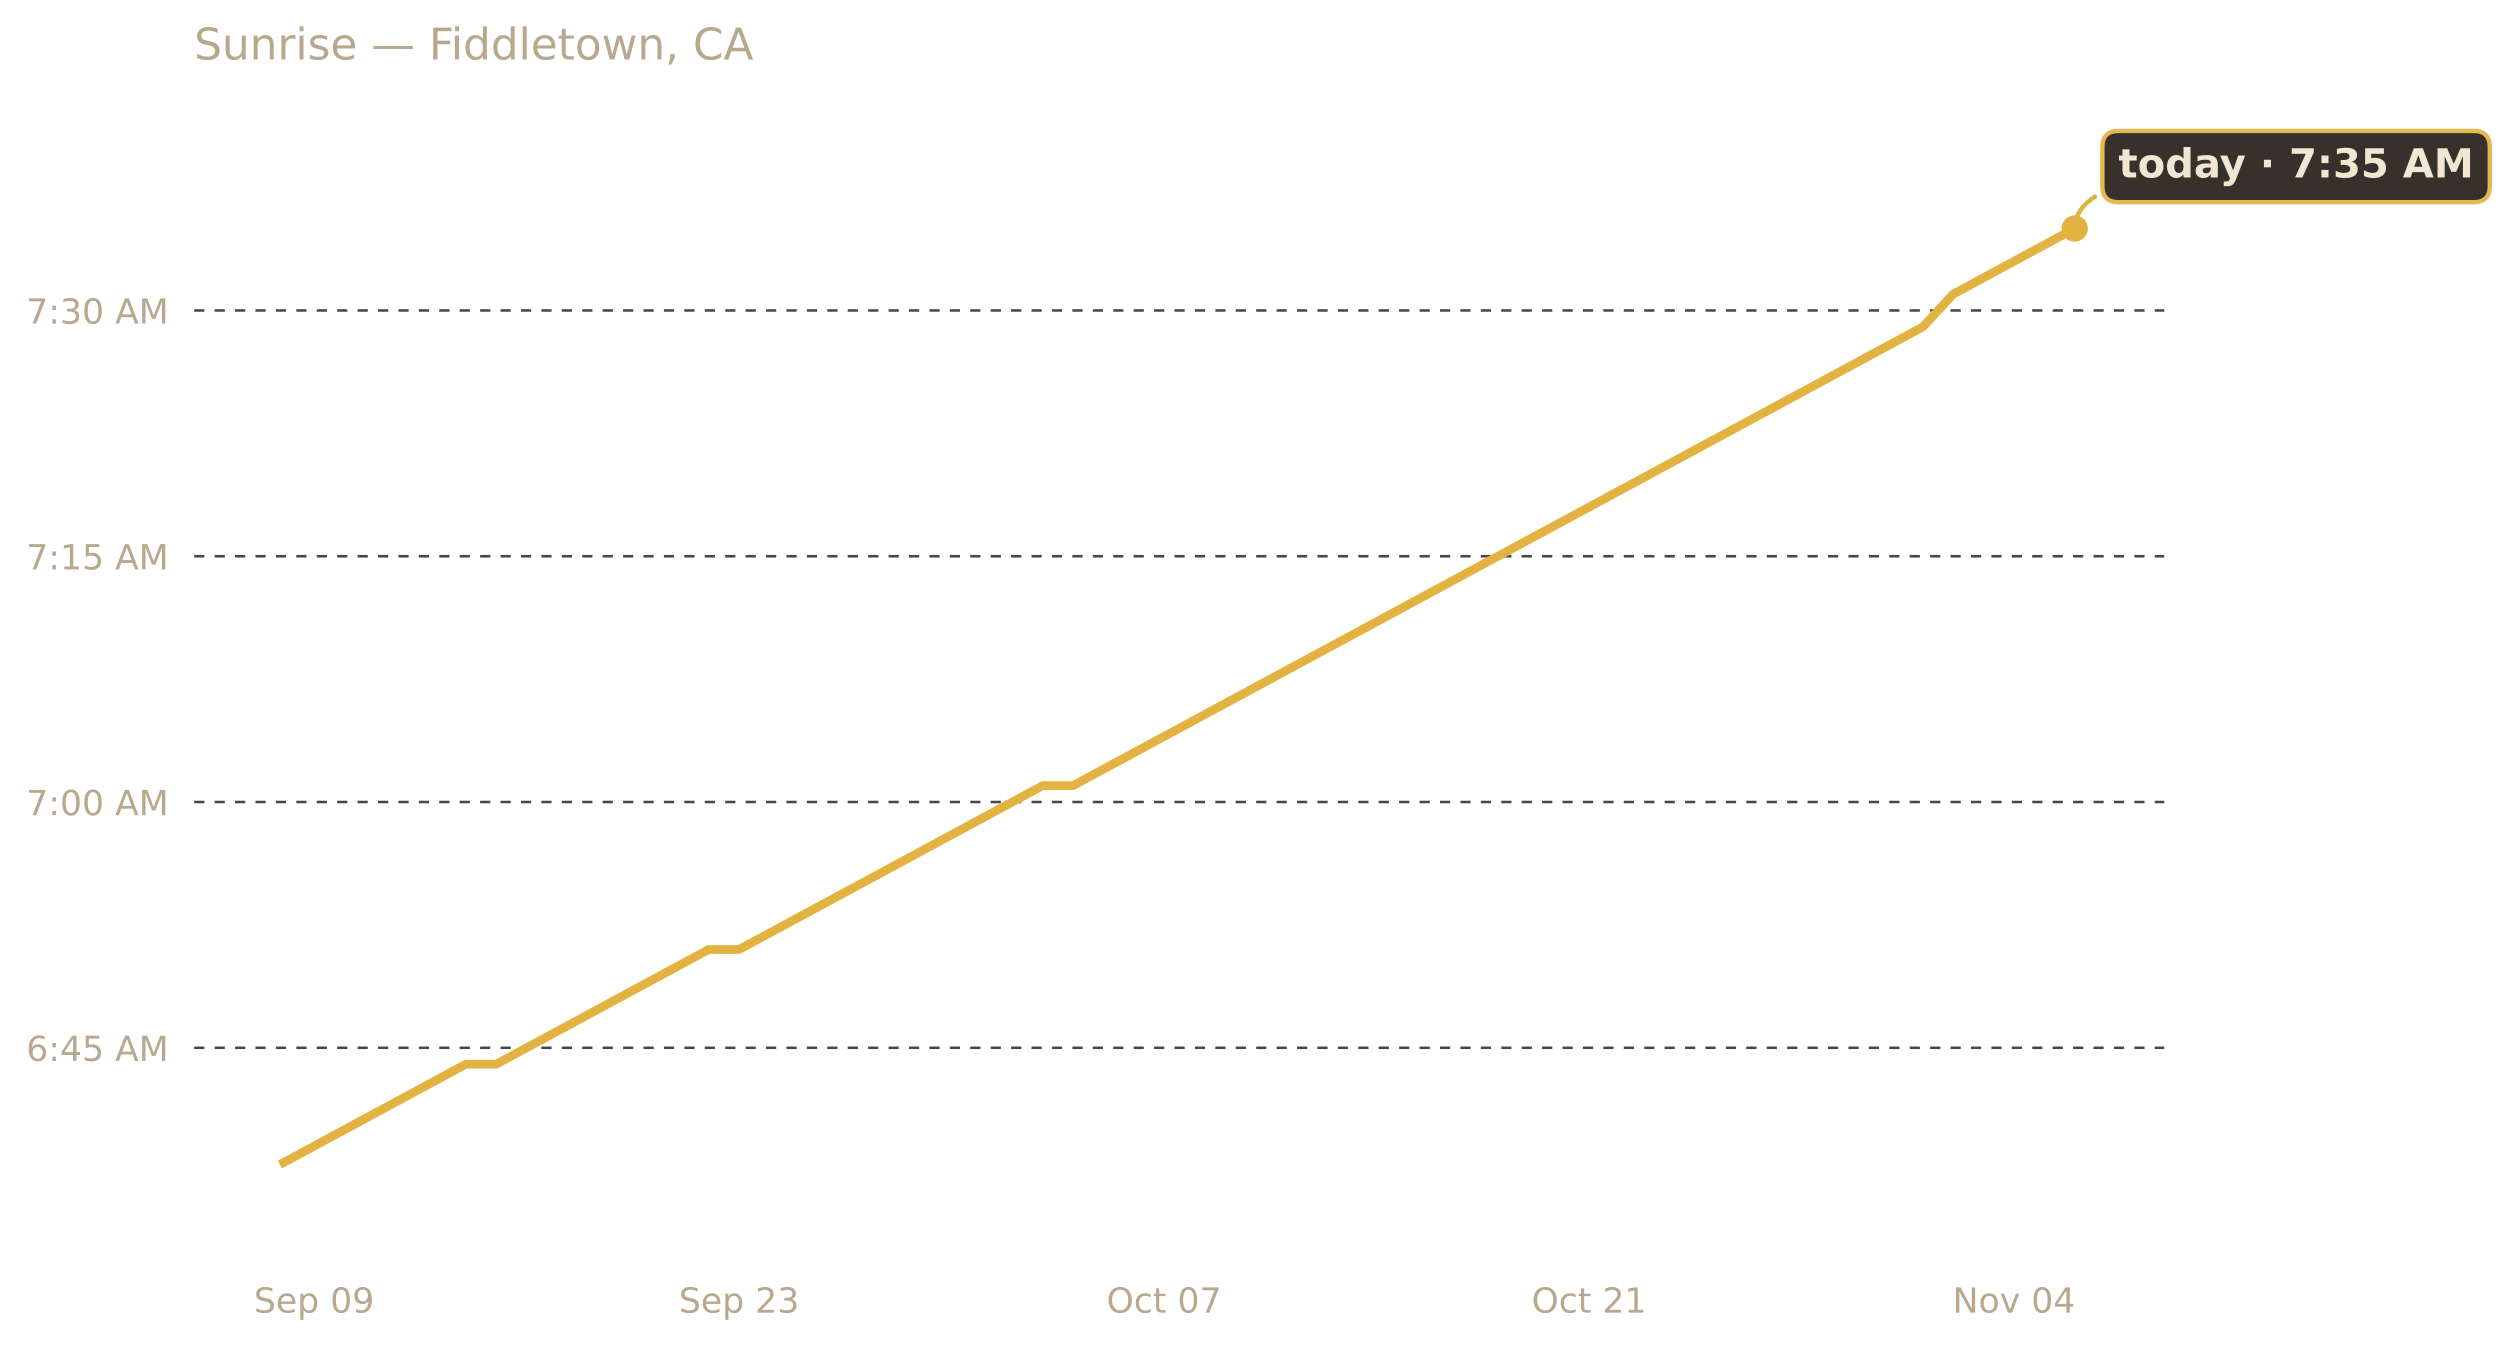
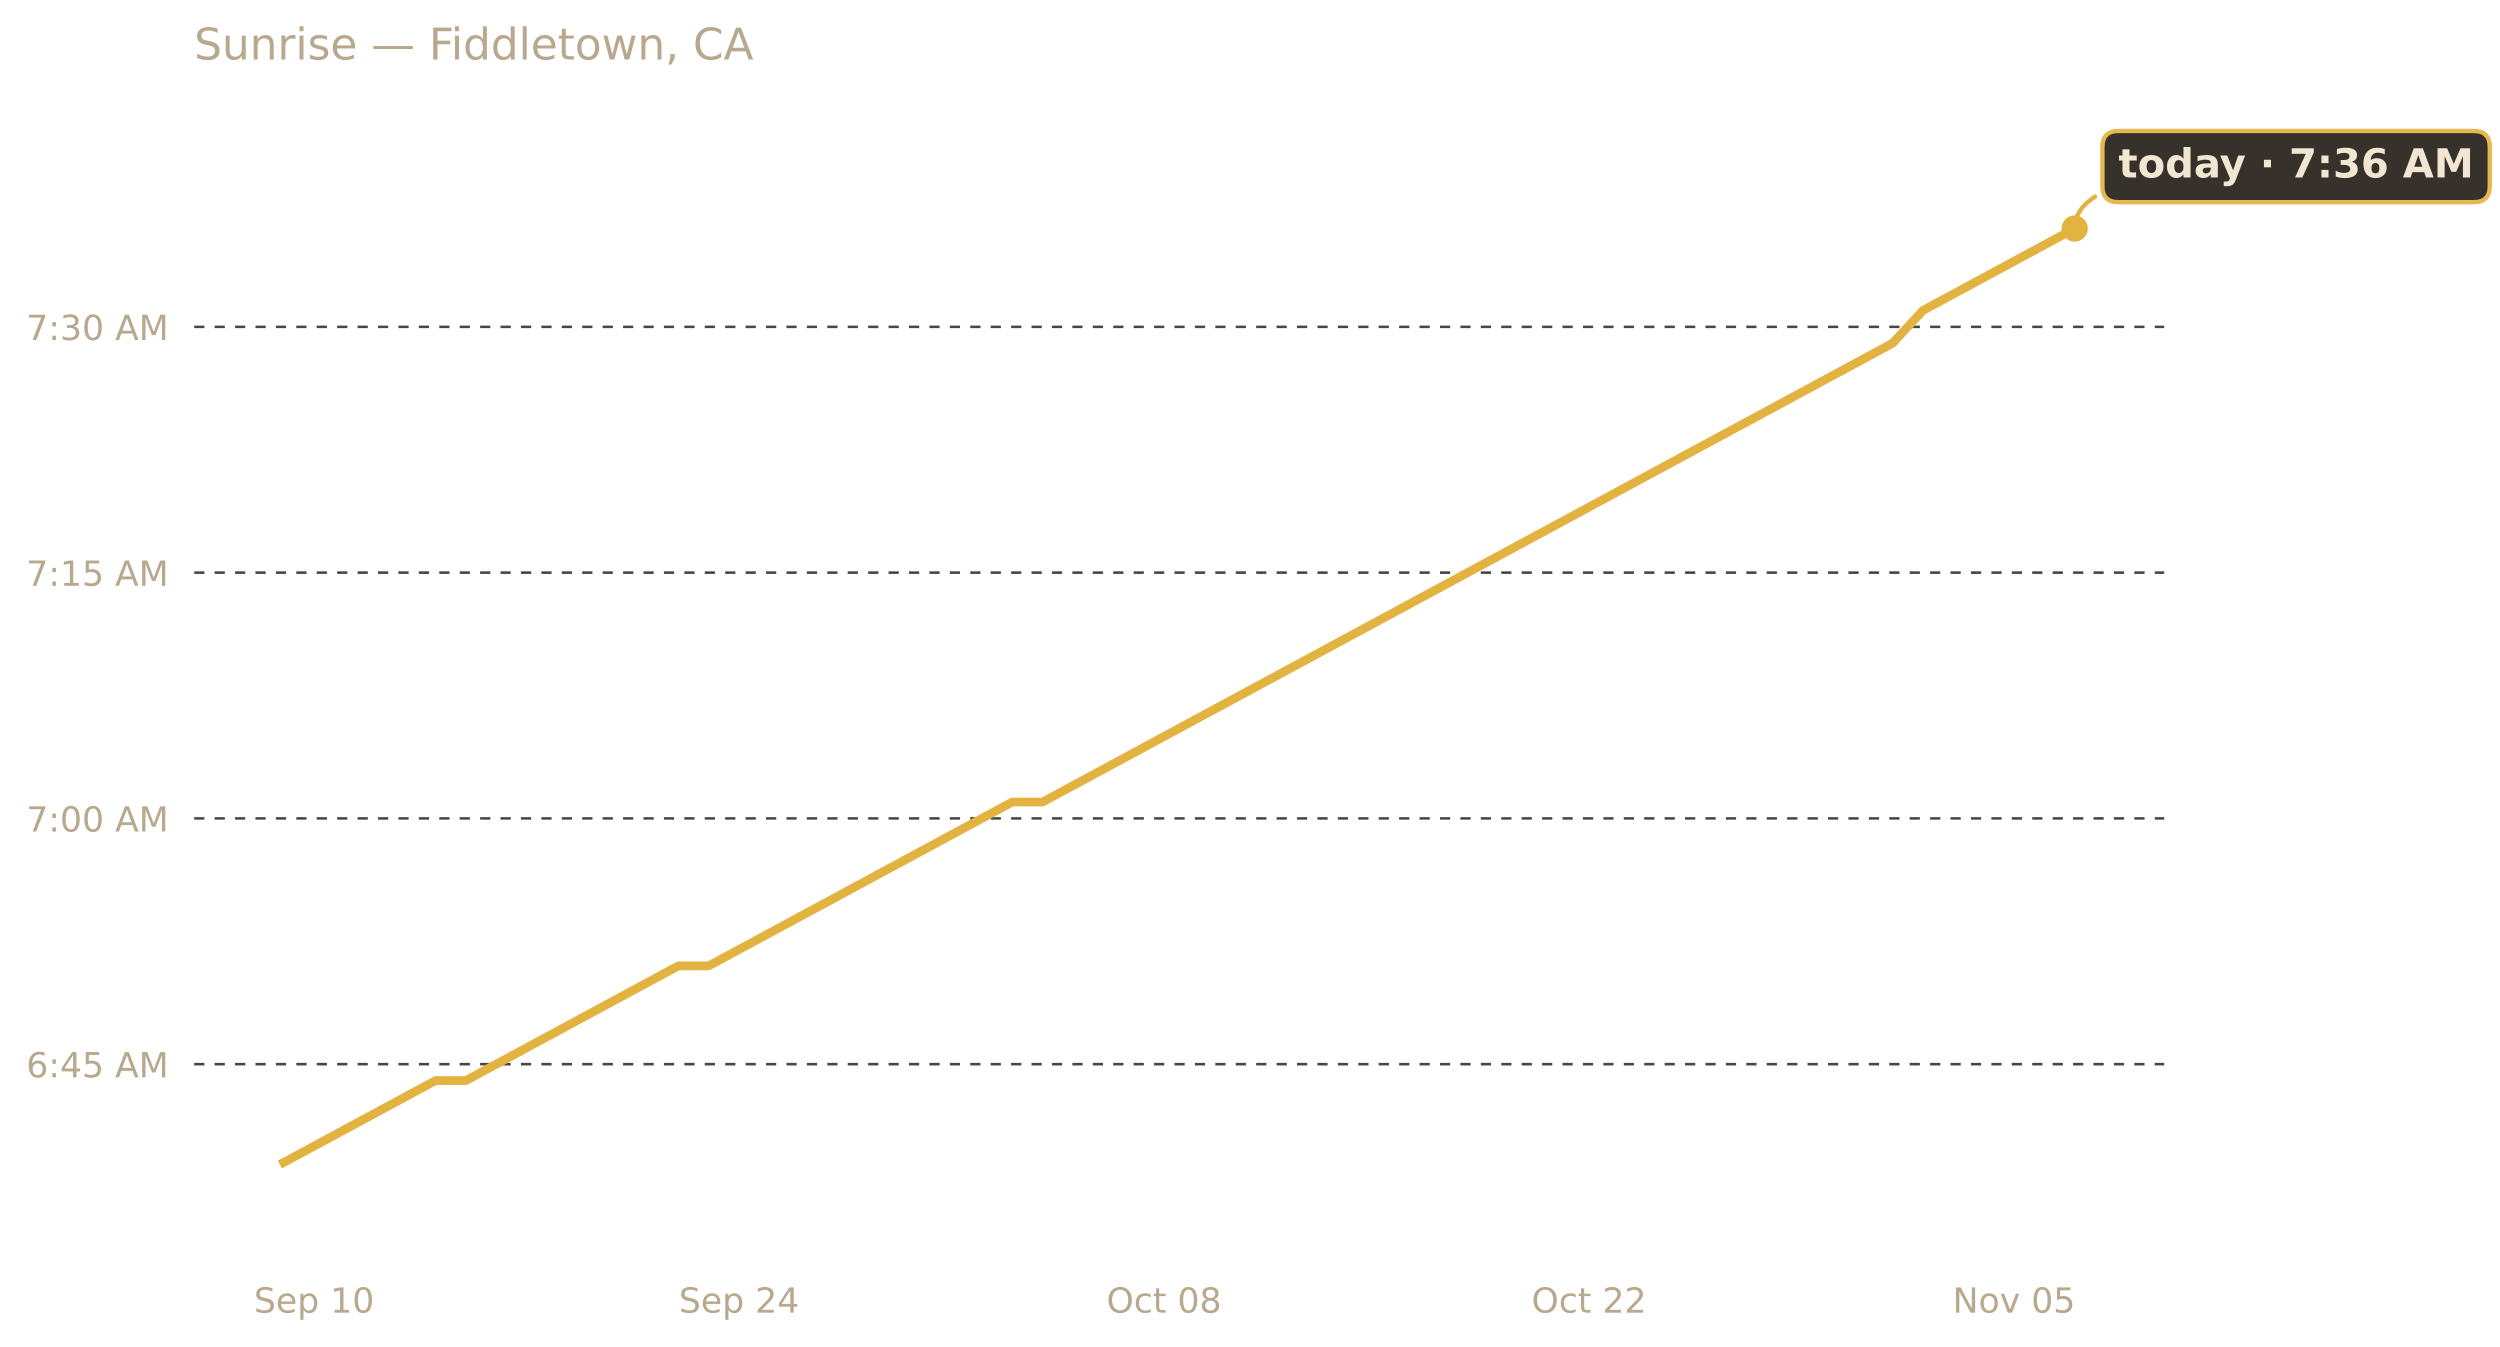
<svg xmlns="http://www.w3.org/2000/svg" xmlns:xlink="http://www.w3.org/1999/xlink" width="685.516pt" height="369.112pt" viewBox="0 0 685.516 369.112" version="1.1">
  <defs>
    <style type="text/css">*{stroke-linejoin: round; stroke-linecap: butt}</style>
  </defs>
  <g id="figure_1">
    <g id="patch_1">
      <path d="M 0 369.112  L 685.516 369.112  L 685.516 0  L 0 0  L 0 369.112  z " style="fill: none; opacity: 0" />
    </g>
    <g id="axes_1">
      <g id="patch_2">
        <path d="M 53.248 345.718  L 593.447 345.718  L 593.447 30.318  L 53.248 30.318  L 53.248 345.718  z " style="fill: none" />
      </g>
      <g id="matplotlib.axis_1">
        <g id="xtick_1">
          <g id="text_1">
            <g style="fill: #b8a88e" transform="translate(69.6183 359.9366) scale(0.095 -0.095)">
              <defs>
                <path id="DejaVuSans-53" d="M 3425 4513  L 3425 3897  Q 3066 4069 2747 4153  Q 2428 4238 2131 4238  Q 1616 4238 1336 4038  Q 1056 3838 1056 3469  Q 1056 3159 1242 3001  Q 1428 2844 1947 2747  L 2328 2669  Q 3034 2534 3370 2195  Q 3706 1856 3706 1288  Q 3706 609 3251 259  Q 2797 -91 1919 -91  Q 1588 -91 1214 -16  Q 841 59 441 206  L 441 856  Q 825 641 1194 531  Q 1563 422 1919 422  Q 2459 422 2753 634  Q 3047 847 3047 1241  Q 3047 1584 2836 1778  Q 2625 1972 2144 2069  L 1759 2144  Q 1053 2284 737 2584  Q 422 2884 422 3419  Q 422 4038 858 4394  Q 1294 4750 2059 4750  Q 2388 4750 2728 4690  Q 3069 4631 3425 4513  z " transform="scale(0.015625)" />
                <path id="DejaVuSans-65" d="M 3597 1894  L 3597 1613  L 953 1613  Q 991 1019 1311 708  Q 1631 397 2203 397  Q 2534 397 2845 478  Q 3156 559 3463 722  L 3463 178  Q 3153 47 2828 -22  Q 2503 -91 2169 -91  Q 1331 -91 842 396  Q 353 884 353 1716  Q 353 2575 817 3079  Q 1281 3584 2069 3584  Q 2775 3584 3186 3129  Q 3597 2675 3597 1894  z M 3022 2063  Q 3016 2534 2758 2815  Q 2500 3097 2075 3097  Q 1594 3097 1305 2825  Q 1016 2553 972 2059  L 3022 2063  z " transform="scale(0.015625)" />
                <path id="DejaVuSans-70" d="M 1159 525  L 1159 -1331  L 581 -1331  L 581 3500  L 1159 3500  L 1159 2969  Q 1341 3281 1617 3432  Q 1894 3584 2278 3584  Q 2916 3584 3314 3078  Q 3713 2572 3713 1747  Q 3713 922 3314 415  Q 2916 -91 2278 -91  Q 1894 -91 1617 61  Q 1341 213 1159 525  z M 3116 1747  Q 3116 2381 2855 2742  Q 2594 3103 2138 3103  Q 1681 3103 1420 2742  Q 1159 2381 1159 1747  Q 1159 1113 1420 752  Q 1681 391 2138 391  Q 2594 391 2855 752  Q 3116 1113 3116 1747  z " transform="scale(0.015625)" />
                <path id="DejaVuSans-20" transform="scale(0.015625)" />
+                 <path id="DejaVuSans-31" d="M 794 531  L 1825 531  L 1825 4091  L 703 3866  L 703 4441  L 1819 4666  L 2450 4666  L 2450 531  L 3481 531  L 3481 0  L 794 0  L 794 531  z " transform="scale(0.015625)" />
                <path id="DejaVuSans-30" d="M 2034 4250  Q 1547 4250 1301 3770  Q 1056 3291 1056 2328  Q 1056 1369 1301 889  Q 1547 409 2034 409  Q 2525 409 2770 889  Q 3016 1369 3016 2328  Q 3016 3291 2770 3770  Q 2525 4250 2034 4250  z M 2034 4750  Q 2819 4750 3233 4129  Q 3647 3509 3647 2328  Q 3647 1150 3233 529  Q 2819 -91 2034 -91  Q 1250 -91 836 529  Q 422 1150 422 2328  Q 422 3509 836 4129  Q 1250 4750 2034 4750  z " transform="scale(0.015625)" />
-                 <path id="DejaVuSans-39" d="M 703 97  L 703 672  Q 941 559 1184 500  Q 1428 441 1663 441  Q 2288 441 2617 861  Q 2947 1281 2994 2138  Q 2813 1869 2534 1725  Q 2256 1581 1919 1581  Q 1219 1581 811 2004  Q 403 2428 403 3163  Q 403 3881 828 4315  Q 1253 4750 1959 4750  Q 2769 4750 3195 4129  Q 3622 3509 3622 2328  Q 3622 1225 3098 567  Q 2575 -91 1691 -91  Q 1453 -91 1209 -44  Q 966 3 703 97  z M 1959 2075  Q 2384 2075 2632 2365  Q 2881 2656 2881 3163  Q 2881 3666 2632 3958  Q 2384 4250 1959 4250  Q 1534 4250 1286 3958  Q 1038 3666 1038 3163  Q 1038 2656 1286 2365  Q 1534 2075 1959 2075  z " transform="scale(0.015625)" />
              </defs>
              <use xlink:href="#DejaVuSans-53" />
              <use xlink:href="#DejaVuSans-65" x="63.477" />
              <use xlink:href="#DejaVuSans-70" x="125" />
              <use xlink:href="#DejaVuSans-20" x="188.477" />
-               <use xlink:href="#DejaVuSans-30" x="220.264" />
-               <use xlink:href="#DejaVuSans-39" x="283.887" />
+               <use xlink:href="#DejaVuSans-31" x="220.264" />
+               <use xlink:href="#DejaVuSans-30" x="283.887" />
            </g>
          </g>
        </g>
        <g id="xtick_2">
          <g id="text_2">
            <g style="fill: #b8a88e" transform="translate(186.1481 359.9366) scale(0.095 -0.095)">
              <defs>
                <path id="DejaVuSans-32" d="M 1228 531  L 3431 531  L 3431 0  L 469 0  L 469 531  Q 828 903 1448 1529  Q 2069 2156 2228 2338  Q 2531 2678 2651 2914  Q 2772 3150 2772 3378  Q 2772 3750 2511 3984  Q 2250 4219 1831 4219  Q 1534 4219 1204 4116  Q 875 4013 500 3803  L 500 4441  Q 881 4594 1212 4672  Q 1544 4750 1819 4750  Q 2544 4750 2975 4387  Q 3406 4025 3406 3419  Q 3406 3131 3298 2873  Q 3191 2616 2906 2266  Q 2828 2175 2409 1742  Q 1991 1309 1228 531  z " transform="scale(0.015625)" />
-                 <path id="DejaVuSans-33" d="M 2597 2516  Q 3050 2419 3304 2112  Q 3559 1806 3559 1356  Q 3559 666 3084 287  Q 2609 -91 1734 -91  Q 1441 -91 1130 -33  Q 819 25 488 141  L 488 750  Q 750 597 1062 519  Q 1375 441 1716 441  Q 2309 441 2620 675  Q 2931 909 2931 1356  Q 2931 1769 2642 2001  Q 2353 2234 1838 2234  L 1294 2234  L 1294 2753  L 1863 2753  Q 2328 2753 2575 2939  Q 2822 3125 2822 3475  Q 2822 3834 2567 4026  Q 2313 4219 1838 4219  Q 1578 4219 1281 4162  Q 984 4106 628 3988  L 628 4550  Q 988 4650 1302 4700  Q 1616 4750 1894 4750  Q 2613 4750 3031 4423  Q 3450 4097 3450 3541  Q 3450 3153 3228 2886  Q 3006 2619 2597 2516  z " transform="scale(0.015625)" />
+                 <path id="DejaVuSans-34" d="M 2419 4116  L 825 1625  L 2419 1625  L 2419 4116  z M 2253 4666  L 3047 4666  L 3047 1625  L 3713 1625  L 3713 1100  L 3047 1100  L 3047 0  L 2419 0  L 2419 1100  L 313 1100  L 313 1709  L 2253 4666  z " transform="scale(0.015625)" />
              </defs>
              <use xlink:href="#DejaVuSans-53" />
              <use xlink:href="#DejaVuSans-65" x="63.477" />
              <use xlink:href="#DejaVuSans-70" x="125" />
              <use xlink:href="#DejaVuSans-20" x="188.477" />
              <use xlink:href="#DejaVuSans-32" x="220.264" />
-               <use xlink:href="#DejaVuSans-33" x="283.887" />
+               <use xlink:href="#DejaVuSans-34" x="283.887" />
            </g>
          </g>
        </g>
        <g id="xtick_3">
          <g id="text_3">
            <g style="fill: #b8a88e" transform="translate(303.4187 359.9366) scale(0.095 -0.095)">
              <defs>
                <path id="DejaVuSans-4f" d="M 2522 4238  Q 1834 4238 1429 3725  Q 1025 3213 1025 2328  Q 1025 1447 1429 934  Q 1834 422 2522 422  Q 3209 422 3611 934  Q 4013 1447 4013 2328  Q 4013 3213 3611 3725  Q 3209 4238 2522 4238  z M 2522 4750  Q 3503 4750 4090 4092  Q 4678 3434 4678 2328  Q 4678 1225 4090 567  Q 3503 -91 2522 -91  Q 1538 -91 948 565  Q 359 1222 359 2328  Q 359 3434 948 4092  Q 1538 4750 2522 4750  z " transform="scale(0.015625)" />
                <path id="DejaVuSans-63" d="M 3122 3366  L 3122 2828  Q 2878 2963 2633 3030  Q 2388 3097 2138 3097  Q 1578 3097 1268 2742  Q 959 2388 959 1747  Q 959 1106 1268 751  Q 1578 397 2138 397  Q 2388 397 2633 464  Q 2878 531 3122 666  L 3122 134  Q 2881 22 2623 -34  Q 2366 -91 2075 -91  Q 1284 -91 818 406  Q 353 903 353 1747  Q 353 2603 823 3093  Q 1294 3584 2113 3584  Q 2378 3584 2631 3529  Q 2884 3475 3122 3366  z " transform="scale(0.015625)" />
                <path id="DejaVuSans-74" d="M 1172 4494  L 1172 3500  L 2356 3500  L 2356 3053  L 1172 3053  L 1172 1153  Q 1172 725 1289 603  Q 1406 481 1766 481  L 2356 481  L 2356 0  L 1766 0  Q 1100 0 847 248  Q 594 497 594 1153  L 594 3053  L 172 3053  L 172 3500  L 594 3500  L 594 4494  L 1172 4494  z " transform="scale(0.015625)" />
-                 <path id="DejaVuSans-37" d="M 525 4666  L 3525 4666  L 3525 4397  L 1831 0  L 1172 0  L 2766 4134  L 525 4134  L 525 4666  z " transform="scale(0.015625)" />
+                 <path id="DejaVuSans-38" d="M 2034 2216  Q 1584 2216 1326 1975  Q 1069 1734 1069 1313  Q 1069 891 1326 650  Q 1584 409 2034 409  Q 2484 409 2743 651  Q 3003 894 3003 1313  Q 3003 1734 2745 1975  Q 2488 2216 2034 2216  z M 1403 2484  Q 997 2584 770 2862  Q 544 3141 544 3541  Q 544 4100 942 4425  Q 1341 4750 2034 4750  Q 2731 4750 3128 4425  Q 3525 4100 3525 3541  Q 3525 3141 3298 2862  Q 3072 2584 2669 2484  Q 3125 2378 3379 2068  Q 3634 1759 3634 1313  Q 3634 634 3220 271  Q 2806 -91 2034 -91  Q 1263 -91 848 271  Q 434 634 434 1313  Q 434 1759 690 2068  Q 947 2378 1403 2484  z M 1172 3481  Q 1172 3119 1398 2916  Q 1625 2713 2034 2713  Q 2441 2713 2670 2916  Q 2900 3119 2900 3481  Q 2900 3844 2670 4047  Q 2441 4250 2034 4250  Q 1625 4250 1398 4047  Q 1172 3844 1172 3481  z " transform="scale(0.015625)" />
              </defs>
              <use xlink:href="#DejaVuSans-4f" />
              <use xlink:href="#DejaVuSans-63" x="78.711" />
              <use xlink:href="#DejaVuSans-74" x="133.691" />
              <use xlink:href="#DejaVuSans-20" x="172.9" />
              <use xlink:href="#DejaVuSans-30" x="204.688" />
-               <use xlink:href="#DejaVuSans-37" x="268.311" />
+               <use xlink:href="#DejaVuSans-38" x="268.311" />
            </g>
          </g>
        </g>
        <g id="xtick_4">
          <g id="text_4">
            <g style="fill: #b8a88e" transform="translate(419.9486 359.9366) scale(0.095 -0.095)">
-               <defs>
-                 <path id="DejaVuSans-31" d="M 794 531  L 1825 531  L 1825 4091  L 703 3866  L 703 4441  L 1819 4666  L 2450 4666  L 2450 531  L 3481 531  L 3481 0  L 794 0  L 794 531  z " transform="scale(0.015625)" />
-               </defs>
              <use xlink:href="#DejaVuSans-4f" />
              <use xlink:href="#DejaVuSans-63" x="78.711" />
              <use xlink:href="#DejaVuSans-74" x="133.691" />
              <use xlink:href="#DejaVuSans-20" x="172.9" />
              <use xlink:href="#DejaVuSans-32" x="204.688" />
-               <use xlink:href="#DejaVuSans-31" x="268.311" />
+               <use xlink:href="#DejaVuSans-32" x="268.311" />
            </g>
          </g>
        </g>
        <g id="xtick_5">
          <g id="text_5">
            <g style="fill: #b8a88e" transform="translate(535.42 359.9366) scale(0.095 -0.095)">
              <defs>
                <path id="DejaVuSans-4e" d="M 628 4666  L 1478 4666  L 3547 763  L 3547 4666  L 4159 4666  L 4159 0  L 3309 0  L 1241 3903  L 1241 0  L 628 0  L 628 4666  z " transform="scale(0.015625)" />
                <path id="DejaVuSans-6f" d="M 1959 3097  Q 1497 3097 1228 2736  Q 959 2375 959 1747  Q 959 1119 1226 758  Q 1494 397 1959 397  Q 2419 397 2687 759  Q 2956 1122 2956 1747  Q 2956 2369 2687 2733  Q 2419 3097 1959 3097  z M 1959 3584  Q 2709 3584 3137 3096  Q 3566 2609 3566 1747  Q 3566 888 3137 398  Q 2709 -91 1959 -91  Q 1206 -91 779 398  Q 353 888 353 1747  Q 353 2609 779 3096  Q 1206 3584 1959 3584  z " transform="scale(0.015625)" />
                <path id="DejaVuSans-76" d="M 191 3500  L 800 3500  L 1894 563  L 2988 3500  L 3597 3500  L 2284 0  L 1503 0  L 191 3500  z " transform="scale(0.015625)" />
-                 <path id="DejaVuSans-34" d="M 2419 4116  L 825 1625  L 2419 1625  L 2419 4116  z M 2253 4666  L 3047 4666  L 3047 1625  L 3713 1625  L 3713 1100  L 3047 1100  L 3047 0  L 2419 0  L 2419 1100  L 313 1100  L 313 1709  L 2253 4666  z " transform="scale(0.015625)" />
+                 <path id="DejaVuSans-35" d="M 691 4666  L 3169 4666  L 3169 4134  L 1269 4134  L 1269 2991  Q 1406 3038 1543 3061  Q 1681 3084 1819 3084  Q 2600 3084 3056 2656  Q 3513 2228 3513 1497  Q 3513 744 3044 326  Q 2575 -91 1722 -91  Q 1428 -91 1123 -41  Q 819 9 494 109  L 494 744  Q 775 591 1075 516  Q 1375 441 1709 441  Q 2250 441 2565 725  Q 2881 1009 2881 1497  Q 2881 1984 2565 2268  Q 2250 2553 1709 2553  Q 1456 2553 1204 2497  Q 953 2441 691 2322  L 691 4666  z " transform="scale(0.015625)" />
              </defs>
              <use xlink:href="#DejaVuSans-4e" />
              <use xlink:href="#DejaVuSans-6f" x="74.805" />
              <use xlink:href="#DejaVuSans-76" x="135.986" />
              <use xlink:href="#DejaVuSans-20" x="195.166" />
              <use xlink:href="#DejaVuSans-30" x="226.953" />
-               <use xlink:href="#DejaVuSans-34" x="290.576" />
+               <use xlink:href="#DejaVuSans-35" x="290.576" />
            </g>
          </g>
        </g>
      </g>
      <g id="matplotlib.axis_2">
        <g id="ytick_1">
          <g id="line2d_1">
-             <path d="M 53.248 287.311  L 593.447 287.311  " clip-path="url(#p19b8b5cd38)" style="fill: none; stroke-dasharray: 2.8,2.8; stroke-dashoffset: 0; stroke: #474747; stroke-width: 0.7" />
+             <path d="M 53.248 291.804  L 593.447 291.804  " clip-path="url(#pc7a3bedcc0)" style="fill: none; stroke-dasharray: 2.8,2.8; stroke-dashoffset: 0; stroke: #474747; stroke-width: 0.7" />
          </g>
          <g id="text_6">
-             <g style="fill: #b8a88e" transform="translate(7.2 290.92) scale(0.095 -0.095)">
+             <g style="fill: #b8a88e" transform="translate(7.2 295.4129) scale(0.095 -0.095)">
              <defs>
                <path id="DejaVuSans-36" d="M 2113 2584  Q 1688 2584 1439 2293  Q 1191 2003 1191 1497  Q 1191 994 1439 701  Q 1688 409 2113 409  Q 2538 409 2786 701  Q 3034 994 3034 1497  Q 3034 2003 2786 2293  Q 2538 2584 2113 2584  z M 3366 4563  L 3366 3988  Q 3128 4100 2886 4159  Q 2644 4219 2406 4219  Q 1781 4219 1451 3797  Q 1122 3375 1075 2522  Q 1259 2794 1537 2939  Q 1816 3084 2150 3084  Q 2853 3084 3261 2657  Q 3669 2231 3669 1497  Q 3669 778 3244 343  Q 2819 -91 2113 -91  Q 1303 -91 875 529  Q 447 1150 447 2328  Q 447 3434 972 4092  Q 1497 4750 2381 4750  Q 2619 4750 2861 4703  Q 3103 4656 3366 4563  z " transform="scale(0.015625)" />
                <path id="DejaVuSans-3a" d="M 750 794  L 1409 794  L 1409 0  L 750 0  L 750 794  z M 750 3309  L 1409 3309  L 1409 2516  L 750 2516  L 750 3309  z " transform="scale(0.015625)" />
-                 <path id="DejaVuSans-35" d="M 691 4666  L 3169 4666  L 3169 4134  L 1269 4134  L 1269 2991  Q 1406 3038 1543 3061  Q 1681 3084 1819 3084  Q 2600 3084 3056 2656  Q 3513 2228 3513 1497  Q 3513 744 3044 326  Q 2575 -91 1722 -91  Q 1428 -91 1123 -41  Q 819 9 494 109  L 494 744  Q 775 591 1075 516  Q 1375 441 1709 441  Q 2250 441 2565 725  Q 2881 1009 2881 1497  Q 2881 1984 2565 2268  Q 2250 2553 1709 2553  Q 1456 2553 1204 2497  Q 953 2441 691 2322  L 691 4666  z " transform="scale(0.015625)" />
                <path id="DejaVuSans-41" d="M 2188 4044  L 1331 1722  L 3047 1722  L 2188 4044  z M 1831 4666  L 2547 4666  L 4325 0  L 3669 0  L 3244 1197  L 1141 1197  L 716 0  L 50 0  L 1831 4666  z " transform="scale(0.015625)" />
                <path id="DejaVuSans-4d" d="M 628 4666  L 1569 4666  L 2759 1491  L 3956 4666  L 4897 4666  L 4897 0  L 4281 0  L 4281 4097  L 3078 897  L 2444 897  L 1241 4097  L 1241 0  L 628 0  L 628 4666  z " transform="scale(0.015625)" />
              </defs>
              <use xlink:href="#DejaVuSans-36" />
              <use xlink:href="#DejaVuSans-3a" x="63.623" />
              <use xlink:href="#DejaVuSans-34" x="97.314" />
              <use xlink:href="#DejaVuSans-35" x="160.938" />
              <use xlink:href="#DejaVuSans-20" x="224.561" />
              <use xlink:href="#DejaVuSans-41" x="256.348" />
              <use xlink:href="#DejaVuSans-4d" x="324.756" />
            </g>
          </g>
        </g>
        <g id="ytick_2">
          <g id="line2d_2">
-             <path d="M 53.248 219.918  L 593.447 219.918  " clip-path="url(#p19b8b5cd38)" style="fill: none; stroke-dasharray: 2.8,2.8; stroke-dashoffset: 0; stroke: #474747; stroke-width: 0.7" />
+             <path d="M 53.248 224.41  L 593.447 224.41  " clip-path="url(#pc7a3bedcc0)" style="fill: none; stroke-dasharray: 2.8,2.8; stroke-dashoffset: 0; stroke: #474747; stroke-width: 0.7" />
          </g>
          <g id="text_7">
-             <g style="fill: #b8a88e" transform="translate(7.2 223.5268) scale(0.095 -0.095)">
+             <g style="fill: #b8a88e" transform="translate(7.2 228.0197) scale(0.095 -0.095)">
+               <defs>
+                 <path id="DejaVuSans-37" d="M 525 4666  L 3525 4666  L 3525 4397  L 1831 0  L 1172 0  L 2766 4134  L 525 4134  L 525 4666  z " transform="scale(0.015625)" />
+               </defs>
              <use xlink:href="#DejaVuSans-37" />
              <use xlink:href="#DejaVuSans-3a" x="63.623" />
              <use xlink:href="#DejaVuSans-30" x="97.314" />
              <use xlink:href="#DejaVuSans-30" x="160.938" />
              <use xlink:href="#DejaVuSans-20" x="224.561" />
              <use xlink:href="#DejaVuSans-41" x="256.348" />
              <use xlink:href="#DejaVuSans-4d" x="324.756" />
            </g>
          </g>
        </g>
        <g id="ytick_3">
          <g id="line2d_3">
-             <path d="M 53.248 152.524  L 593.447 152.524  " clip-path="url(#p19b8b5cd38)" style="fill: none; stroke-dasharray: 2.8,2.8; stroke-dashoffset: 0; stroke: #474747; stroke-width: 0.7" />
+             <path d="M 53.248 157.017  L 593.447 157.017  " clip-path="url(#pc7a3bedcc0)" style="fill: none; stroke-dasharray: 2.8,2.8; stroke-dashoffset: 0; stroke: #474747; stroke-width: 0.7" />
          </g>
          <g id="text_8">
-             <g style="fill: #b8a88e" transform="translate(7.2 156.1337) scale(0.095 -0.095)">
+             <g style="fill: #b8a88e" transform="translate(7.2 160.6265) scale(0.095 -0.095)">
              <use xlink:href="#DejaVuSans-37" />
              <use xlink:href="#DejaVuSans-3a" x="63.623" />
              <use xlink:href="#DejaVuSans-31" x="97.314" />
              <use xlink:href="#DejaVuSans-35" x="160.938" />
              <use xlink:href="#DejaVuSans-20" x="224.561" />
              <use xlink:href="#DejaVuSans-41" x="256.348" />
              <use xlink:href="#DejaVuSans-4d" x="324.756" />
            </g>
          </g>
        </g>
        <g id="ytick_4">
          <g id="line2d_4">
-             <path d="M 53.248 85.131  L 593.447 85.131  " clip-path="url(#p19b8b5cd38)" style="fill: none; stroke-dasharray: 2.8,2.8; stroke-dashoffset: 0; stroke: #474747; stroke-width: 0.7" />
+             <path d="M 53.248 89.624  L 593.447 89.624  " clip-path="url(#pc7a3bedcc0)" style="fill: none; stroke-dasharray: 2.8,2.8; stroke-dashoffset: 0; stroke: #474747; stroke-width: 0.7" />
          </g>
          <g id="text_9">
-             <g style="fill: #b8a88e" transform="translate(7.2 88.74049) scale(0.095 -0.095)">
+             <g style="fill: #b8a88e" transform="translate(7.2 93.23337) scale(0.095 -0.095)">
+               <defs>
+                 <path id="DejaVuSans-33" d="M 2597 2516  Q 3050 2419 3304 2112  Q 3559 1806 3559 1356  Q 3559 666 3084 287  Q 2609 -91 1734 -91  Q 1441 -91 1130 -33  Q 819 25 488 141  L 488 750  Q 750 597 1062 519  Q 1375 441 1716 441  Q 2309 441 2620 675  Q 2931 909 2931 1356  Q 2931 1769 2642 2001  Q 2353 2234 1838 2234  L 1294 2234  L 1294 2753  L 1863 2753  Q 2328 2753 2575 2939  Q 2822 3125 2822 3475  Q 2822 3834 2567 4026  Q 2313 4219 1838 4219  Q 1578 4219 1281 4162  Q 984 4106 628 3988  L 628 4550  Q 988 4650 1302 4700  Q 1616 4750 1894 4750  Q 2613 4750 3031 4423  Q 3450 4097 3450 3541  Q 3450 3153 3228 2886  Q 3006 2619 2597 2516  z " transform="scale(0.015625)" />
+               </defs>
              <use xlink:href="#DejaVuSans-37" />
              <use xlink:href="#DejaVuSans-3a" x="63.623" />
              <use xlink:href="#DejaVuSans-33" x="97.314" />
              <use xlink:href="#DejaVuSans-30" x="160.938" />
              <use xlink:href="#DejaVuSans-20" x="224.561" />
              <use xlink:href="#DejaVuSans-41" x="256.348" />
              <use xlink:href="#DejaVuSans-4d" x="324.756" />
            </g>
          </g>
        </g>
      </g>
      <g id="line2d_5">
-         <path d="M 77.802 318.761  L 86.126 314.268  L 94.45 309.775  L 102.773 305.282  L 111.097 300.789  L 119.42 296.296  L 127.744 291.804  L 136.067 291.804  L 144.391 287.311  L 152.715 282.818  L 161.038 278.325  L 169.362 273.832  L 177.685 269.339  L 186.009 264.846  L 194.332 260.353  L 202.656 260.353  L 210.979 255.861  L 219.303 251.368  L 227.627 246.875  L 235.95 242.382  L 244.274 237.889  L 252.597 233.396  L 260.921 228.903  L 269.244 224.41  L 277.568 219.918  L 285.891 215.425  L 294.215 215.425  L 302.539 210.932  L 310.862 206.439  L 319.186 201.946  L 327.509 197.453  L 335.833 192.96  L 344.156 188.467  L 352.48 183.975  L 360.804 179.482  L 369.127 174.989  L 377.451 170.496  L 385.774 166.003  L 394.098 161.51  L 402.421 157.017  L 410.745 152.524  L 419.068 148.032  L 427.392 143.539  L 435.716 139.046  L 444.039 134.553  L 452.363 130.06  L 460.686 125.567  L 469.01 121.074  L 477.333 116.581  L 485.657 112.088  L 493.981 107.596  L 502.304 103.103  L 510.628 98.61  L 518.951 94.117  L 527.275 89.624  L 535.598 80.638  L 543.922 76.145  L 552.245 71.653  L 560.569 67.16  L 568.893 62.667  " clip-path="url(#p19b8b5cd38)" style="fill: none; stroke: #e3b341; stroke-width: 2.4; stroke-linecap: square" />
+         <path d="M 77.802 318.761  L 86.126 314.268  L 94.45 309.775  L 102.773 305.282  L 111.097 300.789  L 119.42 296.296  L 127.744 296.296  L 136.067 291.804  L 144.391 287.311  L 152.715 282.818  L 161.038 278.325  L 169.362 273.832  L 177.685 269.339  L 186.009 264.846  L 194.332 264.846  L 202.656 260.353  L 210.979 255.861  L 219.303 251.368  L 227.627 246.875  L 235.95 242.382  L 244.274 237.889  L 252.597 233.396  L 260.921 228.903  L 269.244 224.41  L 277.568 219.918  L 285.891 219.918  L 294.215 215.425  L 302.539 210.932  L 310.862 206.439  L 319.186 201.946  L 327.509 197.453  L 335.833 192.96  L 344.156 188.467  L 352.48 183.975  L 360.804 179.482  L 369.127 174.989  L 377.451 170.496  L 385.774 166.003  L 394.098 161.51  L 402.421 157.017  L 410.745 152.524  L 419.068 148.032  L 427.392 143.539  L 435.716 139.046  L 444.039 134.553  L 452.363 130.06  L 460.686 125.567  L 469.01 121.074  L 477.333 116.581  L 485.657 112.088  L 493.981 107.596  L 502.304 103.103  L 510.628 98.61  L 518.951 94.117  L 527.275 85.131  L 535.598 80.638  L 543.922 76.145  L 552.245 71.653  L 560.569 67.16  L 568.893 62.667  " clip-path="url(#pc7a3bedcc0)" style="fill: none; stroke: #e3b341; stroke-width: 2.4; stroke-linecap: square" />
      </g>
      <g id="patch_3">
        <path d="M 574.481 53.92  Q 570.003 56.798 569.113 60.68  " style="fill: none; stroke: #e3b341; stroke-width: 1.2; stroke-linecap: round" />
      </g>
      <g id="text_10">
        <g id="patch_4">
          <path d="M 580.893 55.44  L 678.316 55.44  Q 682.716 55.44 682.716 51.04  L 682.716 40.309  Q 682.716 35.909 678.316 35.909  L 580.893 35.909  Q 576.493 35.909 576.493 40.309  L 576.493 51.04  Q 576.493 55.44 580.893 55.44  z " style="fill: #262019; opacity: 0.92; stroke: #e3b341; stroke-width: 1.2; stroke-linejoin: miter" />
        </g>
        <g style="fill: #f0e6d2" transform="translate(580.8926 48.66684) scale(0.11 -0.11)">
          <defs>
            <path id="DejaVuSans-Bold-74" d="M 1759 4494  L 1759 3500  L 2913 3500  L 2913 2700  L 1759 2700  L 1759 1216  Q 1759 972 1856 886  Q 1953 800 2241 800  L 2816 800  L 2816 0  L 1856 0  Q 1194 0 917 276  Q 641 553 641 1216  L 641 2700  L 84 2700  L 84 3500  L 641 3500  L 641 4494  L 1759 4494  z " transform="scale(0.015625)" />
            <path id="DejaVuSans-Bold-6f" d="M 2203 2784  Q 1831 2784 1636 2517  Q 1441 2250 1441 1747  Q 1441 1244 1636 976  Q 1831 709 2203 709  Q 2569 709 2762 976  Q 2956 1244 2956 1747  Q 2956 2250 2762 2517  Q 2569 2784 2203 2784  z M 2203 3584  Q 3106 3584 3614 3096  Q 4122 2609 4122 1747  Q 4122 884 3614 396  Q 3106 -91 2203 -91  Q 1297 -91 786 396  Q 275 884 275 1747  Q 275 2609 786 3096  Q 1297 3584 2203 3584  z " transform="scale(0.015625)" />
            <path id="DejaVuSans-Bold-64" d="M 2919 2988  L 2919 4863  L 4044 4863  L 4044 0  L 2919 0  L 2919 506  Q 2688 197 2409 53  Q 2131 -91 1766 -91  Q 1119 -91 703 423  Q 288 938 288 1747  Q 288 2556 703 3070  Q 1119 3584 1766 3584  Q 2128 3584 2408 3439  Q 2688 3294 2919 2988  z M 2181 722  Q 2541 722 2730 984  Q 2919 1247 2919 1747  Q 2919 2247 2730 2509  Q 2541 2772 2181 2772  Q 1825 2772 1636 2509  Q 1447 2247 1447 1747  Q 1447 1247 1636 984  Q 1825 722 2181 722  z " transform="scale(0.015625)" />
            <path id="DejaVuSans-Bold-61" d="M 2106 1575  Q 1756 1575 1579 1456  Q 1403 1338 1403 1106  Q 1403 894 1545 773  Q 1688 653 1941 653  Q 2256 653 2472 879  Q 2688 1106 2688 1447  L 2688 1575  L 2106 1575  z M 3816 1997  L 3816 0  L 2688 0  L 2688 519  Q 2463 200 2181 54  Q 1900 -91 1497 -91  Q 953 -91 614 226  Q 275 544 275 1050  Q 275 1666 698 1953  Q 1122 2241 2028 2241  L 2688 2241  L 2688 2328  Q 2688 2594 2478 2717  Q 2269 2841 1825 2841  Q 1466 2841 1156 2769  Q 847 2697 581 2553  L 581 3406  Q 941 3494 1303 3539  Q 1666 3584 2028 3584  Q 2975 3584 3395 3211  Q 3816 2838 3816 1997  z " transform="scale(0.015625)" />
            <path id="DejaVuSans-Bold-79" d="M 78 3500  L 1197 3500  L 2138 1125  L 2938 3500  L 4056 3500  L 2584 -331  Q 2363 -916 2067 -1148  Q 1772 -1381 1288 -1381  L 641 -1381  L 641 -647  L 991 -647  Q 1275 -647 1404 -556  Q 1534 -466 1606 -231  L 1638 -134  L 78 3500  z " transform="scale(0.015625)" />
            <path id="DejaVuSans-Bold-20" transform="scale(0.015625)" />
            <path id="DejaVuSans-Bold-b7" d="M 653 2828  L 1778 2828  L 1778 1619  L 653 1619  L 653 2828  z " transform="scale(0.015625)" />
            <path id="DejaVuSans-Bold-37" d="M 428 4666  L 3944 4666  L 3944 3988  L 2125 0  L 953 0  L 2675 3781  L 428 3781  L 428 4666  z " transform="scale(0.015625)" />
            <path id="DejaVuSans-Bold-3a" d="M 716 3500  L 1844 3500  L 1844 2291  L 716 2291  L 716 3500  z M 716 1209  L 1844 1209  L 1844 0  L 716 0  L 716 1209  z " transform="scale(0.015625)" />
            <path id="DejaVuSans-Bold-33" d="M 2981 2516  Q 3453 2394 3698 2092  Q 3944 1791 3944 1325  Q 3944 631 3412 270  Q 2881 -91 1863 -91  Q 1503 -91 1142 -33  Q 781 25 428 141  L 428 1069  Q 766 900 1098 814  Q 1431 728 1753 728  Q 2231 728 2486 893  Q 2741 1059 2741 1369  Q 2741 1688 2480 1852  Q 2219 2016 1709 2016  L 1228 2016  L 1228 2791  L 1734 2791  Q 2188 2791 2409 2933  Q 2631 3075 2631 3366  Q 2631 3634 2415 3781  Q 2200 3928 1806 3928  Q 1516 3928 1219 3862  Q 922 3797 628 3669  L 628 4550  Q 984 4650 1334 4700  Q 1684 4750 2022 4750  Q 2931 4750 3382 4451  Q 3834 4153 3834 3553  Q 3834 3144 3618 2883  Q 3403 2622 2981 2516  z " transform="scale(0.015625)" />
-             <path id="DejaVuSans-Bold-35" d="M 678 4666  L 3669 4666  L 3669 3781  L 1638 3781  L 1638 3059  Q 1775 3097 1914 3117  Q 2053 3138 2203 3138  Q 3056 3138 3531 2711  Q 4006 2284 4006 1522  Q 4006 766 3489 337  Q 2972 -91 2053 -91  Q 1656 -91 1267 -14  Q 878 63 494 219  L 494 1166  Q 875 947 1217 837  Q 1559 728 1863 728  Q 2300 728 2551 942  Q 2803 1156 2803 1522  Q 2803 1891 2551 2103  Q 2300 2316 1863 2316  Q 1603 2316 1309 2248  Q 1016 2181 678 2041  L 678 4666  z " transform="scale(0.015625)" />
+             <path id="DejaVuSans-Bold-36" d="M 2316 2303  Q 2000 2303 1842 2098  Q 1684 1894 1684 1484  Q 1684 1075 1842 870  Q 2000 666 2316 666  Q 2634 666 2792 870  Q 2950 1075 2950 1484  Q 2950 1894 2792 2098  Q 2634 2303 2316 2303  z M 3803 4544  L 3803 3681  Q 3506 3822 3243 3889  Q 2981 3956 2731 3956  Q 2194 3956 1894 3657  Q 1594 3359 1544 2772  Q 1750 2925 1990 3001  Q 2231 3078 2516 3078  Q 3231 3078 3670 2659  Q 4109 2241 4109 1563  Q 4109 813 3618 361  Q 3128 -91 2303 -91  Q 1394 -91 895 523  Q 397 1138 397 2266  Q 397 3422 980 4083  Q 1563 4744 2578 4744  Q 2900 4744 3203 4694  Q 3506 4644 3803 4544  z " transform="scale(0.015625)" />
            <path id="DejaVuSans-Bold-41" d="M 3419 850  L 1538 850  L 1241 0  L 31 0  L 1759 4666  L 3194 4666  L 4922 0  L 3713 0  L 3419 850  z M 1838 1716  L 3116 1716  L 2478 3572  L 1838 1716  z " transform="scale(0.015625)" />
            <path id="DejaVuSans-Bold-4d" d="M 588 4666  L 2119 4666  L 3181 2169  L 4250 4666  L 5778 4666  L 5778 0  L 4641 0  L 4641 3413  L 3566 897  L 2803 897  L 1728 3413  L 1728 0  L 588 0  L 588 4666  z " transform="scale(0.015625)" />
          </defs>
          <use xlink:href="#DejaVuSans-Bold-74" />
          <use xlink:href="#DejaVuSans-Bold-6f" x="47.803" />
          <use xlink:href="#DejaVuSans-Bold-64" x="116.504" />
          <use xlink:href="#DejaVuSans-Bold-61" x="188.086" />
          <use xlink:href="#DejaVuSans-Bold-79" x="252.441" />
          <use xlink:href="#DejaVuSans-Bold-20" x="317.627" />
          <use xlink:href="#DejaVuSans-Bold-b7" x="352.441" />
          <use xlink:href="#DejaVuSans-Bold-20" x="390.43" />
          <use xlink:href="#DejaVuSans-Bold-37" x="425.244" />
          <use xlink:href="#DejaVuSans-Bold-3a" x="494.824" />
          <use xlink:href="#DejaVuSans-Bold-33" x="534.814" />
-           <use xlink:href="#DejaVuSans-Bold-35" x="604.395" />
+           <use xlink:href="#DejaVuSans-Bold-36" x="604.395" />
          <use xlink:href="#DejaVuSans-Bold-20" x="673.975" />
          <use xlink:href="#DejaVuSans-Bold-41" x="708.789" />
          <use xlink:href="#DejaVuSans-Bold-4d" x="786.182" />
        </g>
      </g>
      <g id="text_11">
        <g style="fill: #b8a88e" transform="translate(53.24797 16.31812) scale(0.12 -0.12)">
          <defs>
            <path id="DejaVuSans-75" d="M 544 1381  L 544 3500  L 1119 3500  L 1119 1403  Q 1119 906 1312 657  Q 1506 409 1894 409  Q 2359 409 2629 706  Q 2900 1003 2900 1516  L 2900 3500  L 3475 3500  L 3475 0  L 2900 0  L 2900 538  Q 2691 219 2414 64  Q 2138 -91 1772 -91  Q 1169 -91 856 284  Q 544 659 544 1381  z M 1991 3584  L 1991 3584  z " transform="scale(0.015625)" />
            <path id="DejaVuSans-6e" d="M 3513 2113  L 3513 0  L 2938 0  L 2938 2094  Q 2938 2591 2744 2837  Q 2550 3084 2163 3084  Q 1697 3084 1428 2787  Q 1159 2491 1159 1978  L 1159 0  L 581 0  L 581 3500  L 1159 3500  L 1159 2956  Q 1366 3272 1645 3428  Q 1925 3584 2291 3584  Q 2894 3584 3203 3211  Q 3513 2838 3513 2113  z " transform="scale(0.015625)" />
            <path id="DejaVuSans-72" d="M 2631 2963  Q 2534 3019 2420 3045  Q 2306 3072 2169 3072  Q 1681 3072 1420 2755  Q 1159 2438 1159 1844  L 1159 0  L 581 0  L 581 3500  L 1159 3500  L 1159 2956  Q 1341 3275 1631 3429  Q 1922 3584 2338 3584  Q 2397 3584 2469 3576  Q 2541 3569 2628 3553  L 2631 2963  z " transform="scale(0.015625)" />
            <path id="DejaVuSans-69" d="M 603 3500  L 1178 3500  L 1178 0  L 603 0  L 603 3500  z M 603 4863  L 1178 4863  L 1178 4134  L 603 4134  L 603 4863  z " transform="scale(0.015625)" />
            <path id="DejaVuSans-73" d="M 2834 3397  L 2834 2853  Q 2591 2978 2328 3040  Q 2066 3103 1784 3103  Q 1356 3103 1142 2972  Q 928 2841 928 2578  Q 928 2378 1081 2264  Q 1234 2150 1697 2047  L 1894 2003  Q 2506 1872 2764 1633  Q 3022 1394 3022 966  Q 3022 478 2636 193  Q 2250 -91 1575 -91  Q 1294 -91 989 -36  Q 684 19 347 128  L 347 722  Q 666 556 975 473  Q 1284 391 1588 391  Q 1994 391 2212 530  Q 2431 669 2431 922  Q 2431 1156 2273 1281  Q 2116 1406 1581 1522  L 1381 1569  Q 847 1681 609 1914  Q 372 2147 372 2553  Q 372 3047 722 3315  Q 1072 3584 1716 3584  Q 2034 3584 2315 3537  Q 2597 3491 2834 3397  z " transform="scale(0.015625)" />
            <path id="DejaVuSans-2014" d="M 313 1978  L 6088 1978  L 6088 1528  L 313 1528  L 313 1978  z " transform="scale(0.015625)" />
            <path id="DejaVuSans-46" d="M 628 4666  L 3309 4666  L 3309 4134  L 1259 4134  L 1259 2759  L 3109 2759  L 3109 2228  L 1259 2228  L 1259 0  L 628 0  L 628 4666  z " transform="scale(0.015625)" />
            <path id="DejaVuSans-64" d="M 2906 2969  L 2906 4863  L 3481 4863  L 3481 0  L 2906 0  L 2906 525  Q 2725 213 2448 61  Q 2172 -91 1784 -91  Q 1150 -91 751 415  Q 353 922 353 1747  Q 353 2572 751 3078  Q 1150 3584 1784 3584  Q 2172 3584 2448 3432  Q 2725 3281 2906 2969  z M 947 1747  Q 947 1113 1208 752  Q 1469 391 1925 391  Q 2381 391 2643 752  Q 2906 1113 2906 1747  Q 2906 2381 2643 2742  Q 2381 3103 1925 3103  Q 1469 3103 1208 2742  Q 947 2381 947 1747  z " transform="scale(0.015625)" />
            <path id="DejaVuSans-6c" d="M 603 4863  L 1178 4863  L 1178 0  L 603 0  L 603 4863  z " transform="scale(0.015625)" />
            <path id="DejaVuSans-77" d="M 269 3500  L 844 3500  L 1563 769  L 2278 3500  L 2956 3500  L 3675 769  L 4391 3500  L 4966 3500  L 4050 0  L 3372 0  L 2619 2869  L 1863 0  L 1184 0  L 269 3500  z " transform="scale(0.015625)" />
            <path id="DejaVuSans-2c" d="M 750 794  L 1409 794  L 1409 256  L 897 -744  L 494 -744  L 750 256  L 750 794  z " transform="scale(0.015625)" />
            <path id="DejaVuSans-43" d="M 4122 4306  L 4122 3641  Q 3803 3938 3442 4084  Q 3081 4231 2675 4231  Q 1875 4231 1450 3742  Q 1025 3253 1025 2328  Q 1025 1406 1450 917  Q 1875 428 2675 428  Q 3081 428 3442 575  Q 3803 722 4122 1019  L 4122 359  Q 3791 134 3420 21  Q 3050 -91 2638 -91  Q 1578 -91 968 557  Q 359 1206 359 2328  Q 359 3453 968 4101  Q 1578 4750 2638 4750  Q 3056 4750 3426 4639  Q 3797 4528 4122 4306  z " transform="scale(0.015625)" />
          </defs>
          <use xlink:href="#DejaVuSans-53" />
          <use xlink:href="#DejaVuSans-75" x="63.477" />
          <use xlink:href="#DejaVuSans-6e" x="126.855" />
          <use xlink:href="#DejaVuSans-72" x="190.234" />
          <use xlink:href="#DejaVuSans-69" x="231.348" />
          <use xlink:href="#DejaVuSans-73" x="259.131" />
          <use xlink:href="#DejaVuSans-65" x="311.23" />
          <use xlink:href="#DejaVuSans-20" x="372.754" />
          <use xlink:href="#DejaVuSans-2014" x="404.541" />
          <use xlink:href="#DejaVuSans-20" x="504.541" />
          <use xlink:href="#DejaVuSans-46" x="536.328" />
          <use xlink:href="#DejaVuSans-69" x="586.598" />
          <use xlink:href="#DejaVuSans-64" x="614.381" />
          <use xlink:href="#DejaVuSans-64" x="677.857" />
          <use xlink:href="#DejaVuSans-6c" x="741.334" />
          <use xlink:href="#DejaVuSans-65" x="769.117" />
          <use xlink:href="#DejaVuSans-74" x="830.641" />
          <use xlink:href="#DejaVuSans-6f" x="869.85" />
          <use xlink:href="#DejaVuSans-77" x="931.031" />
          <use xlink:href="#DejaVuSans-6e" x="1012.818" />
          <use xlink:href="#DejaVuSans-2c" x="1076.197" />
          <use xlink:href="#DejaVuSans-20" x="1107.984" />
          <use xlink:href="#DejaVuSans-43" x="1139.771" />
          <use xlink:href="#DejaVuSans-41" x="1209.596" />
        </g>
      </g>
      <g id="PathCollection_1">
        <defs>
-           <path id="mf3d383ce3a" d="M 0 3.606  C 0.956 3.606 1.873 3.226 2.55 2.55  C 3.226 1.873 3.606 0.956 3.606 0  C 3.606 -0.956 3.226 -1.873 2.55 -2.55  C 1.873 -3.226 0.956 -3.606 0 -3.606  C -0.956 -3.606 -1.873 -3.226 -2.55 -2.55  C -3.226 -1.873 -3.606 -0.956 -3.606 0  C -3.606 0.956 -3.226 1.873 -2.55 2.55  C -1.873 3.226 -0.956 3.606 0 3.606  z " />
+           <path id="m97bd00b731" d="M 0 3.606  C 0.956 3.606 1.873 3.226 2.55 2.55  C 3.226 1.873 3.606 0.956 3.606 0  C 3.606 -0.956 3.226 -1.873 2.55 -2.55  C 1.873 -3.226 0.956 -3.606 0 -3.606  C -0.956 -3.606 -1.873 -3.226 -2.55 -2.55  C -3.226 -1.873 -3.606 -0.956 -3.606 0  C -3.606 0.956 -3.226 1.873 -2.55 2.55  C -1.873 3.226 -0.956 3.606 0 3.606  z " />
        </defs>
-         <g clip-path="url(#p19b8b5cd38)">
-           <use xlink:href="#mf3d383ce3a" x="568.893" y="62.667" style="fill: #e3b341" />
+         <g clip-path="url(#pc7a3bedcc0)">
+           <use xlink:href="#m97bd00b731" x="568.893" y="62.667" style="fill: #e3b341" />
        </g>
      </g>
    </g>
  </g>
  <defs>
-     <clipPath id="p19b8b5cd38">
+     <clipPath id="pc7a3bedcc0">
      <rect x="53.248" y="30.318" width="540.199" height="315.4" />
    </clipPath>
  </defs>
</svg>
